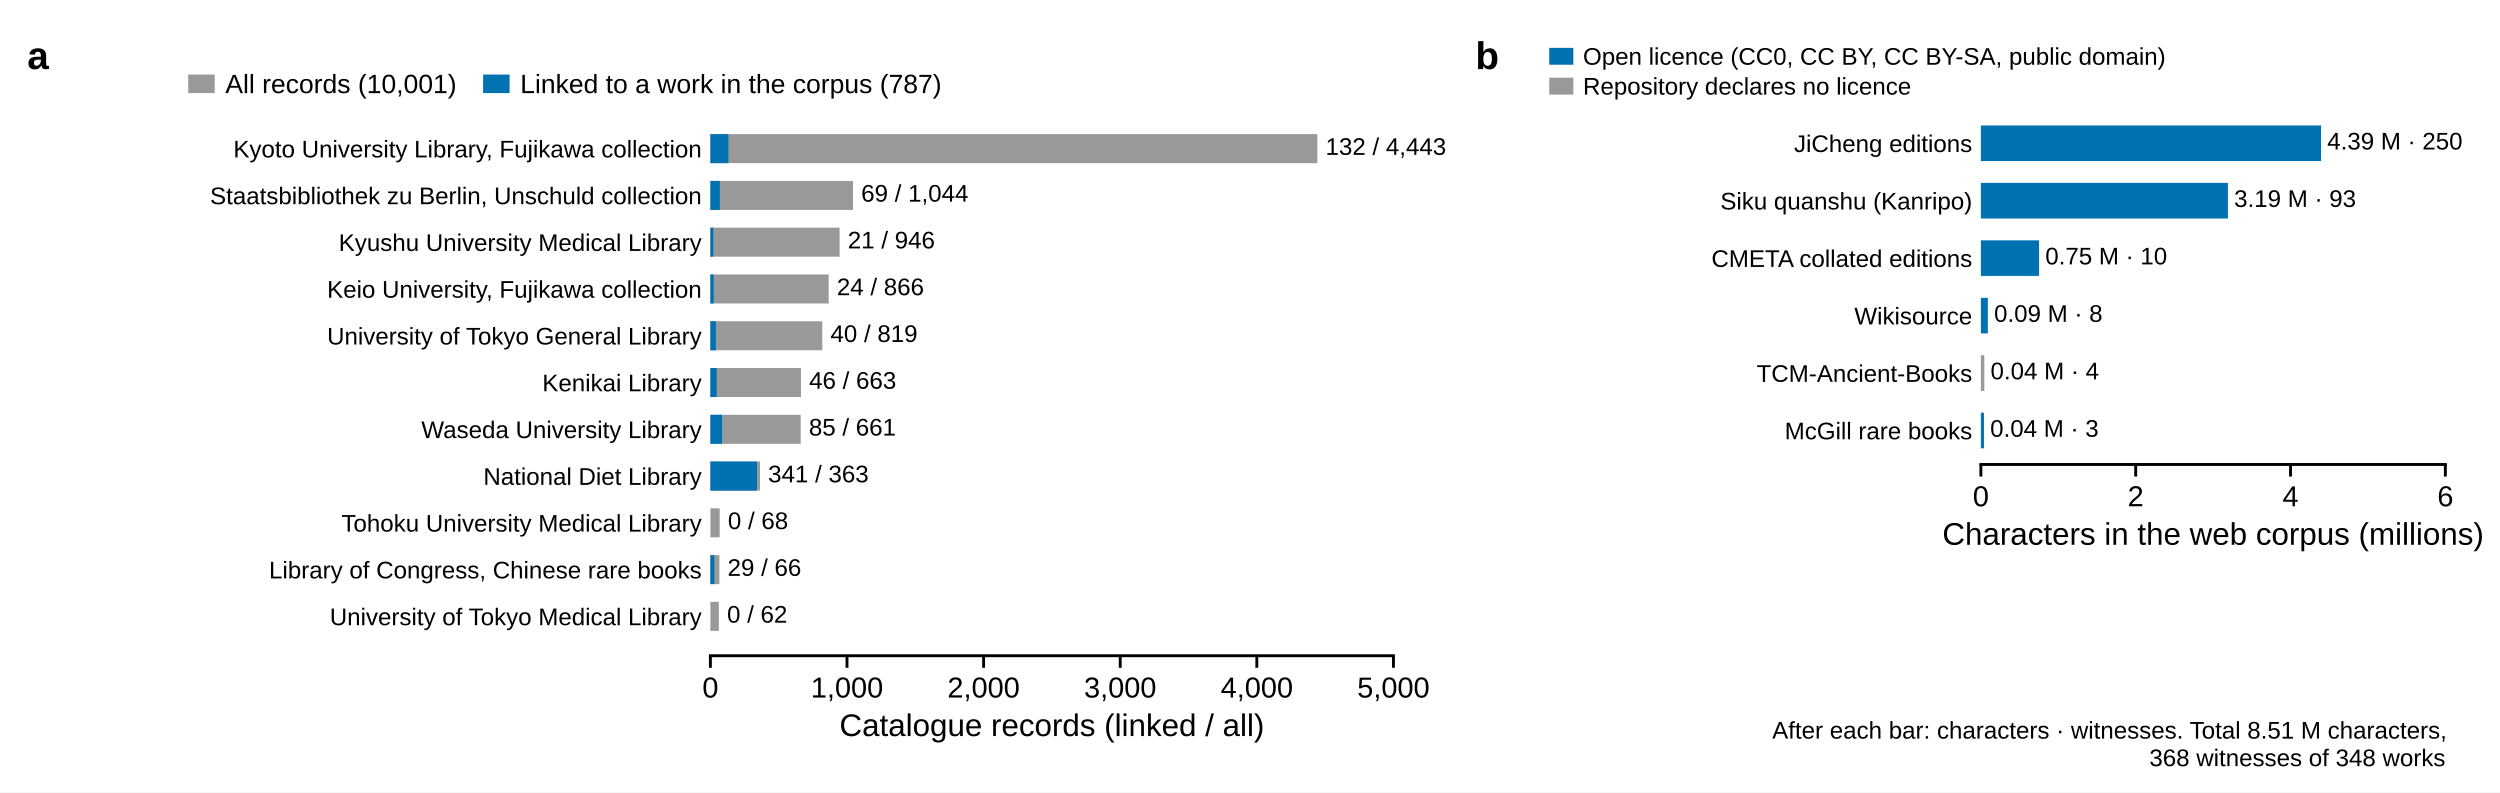
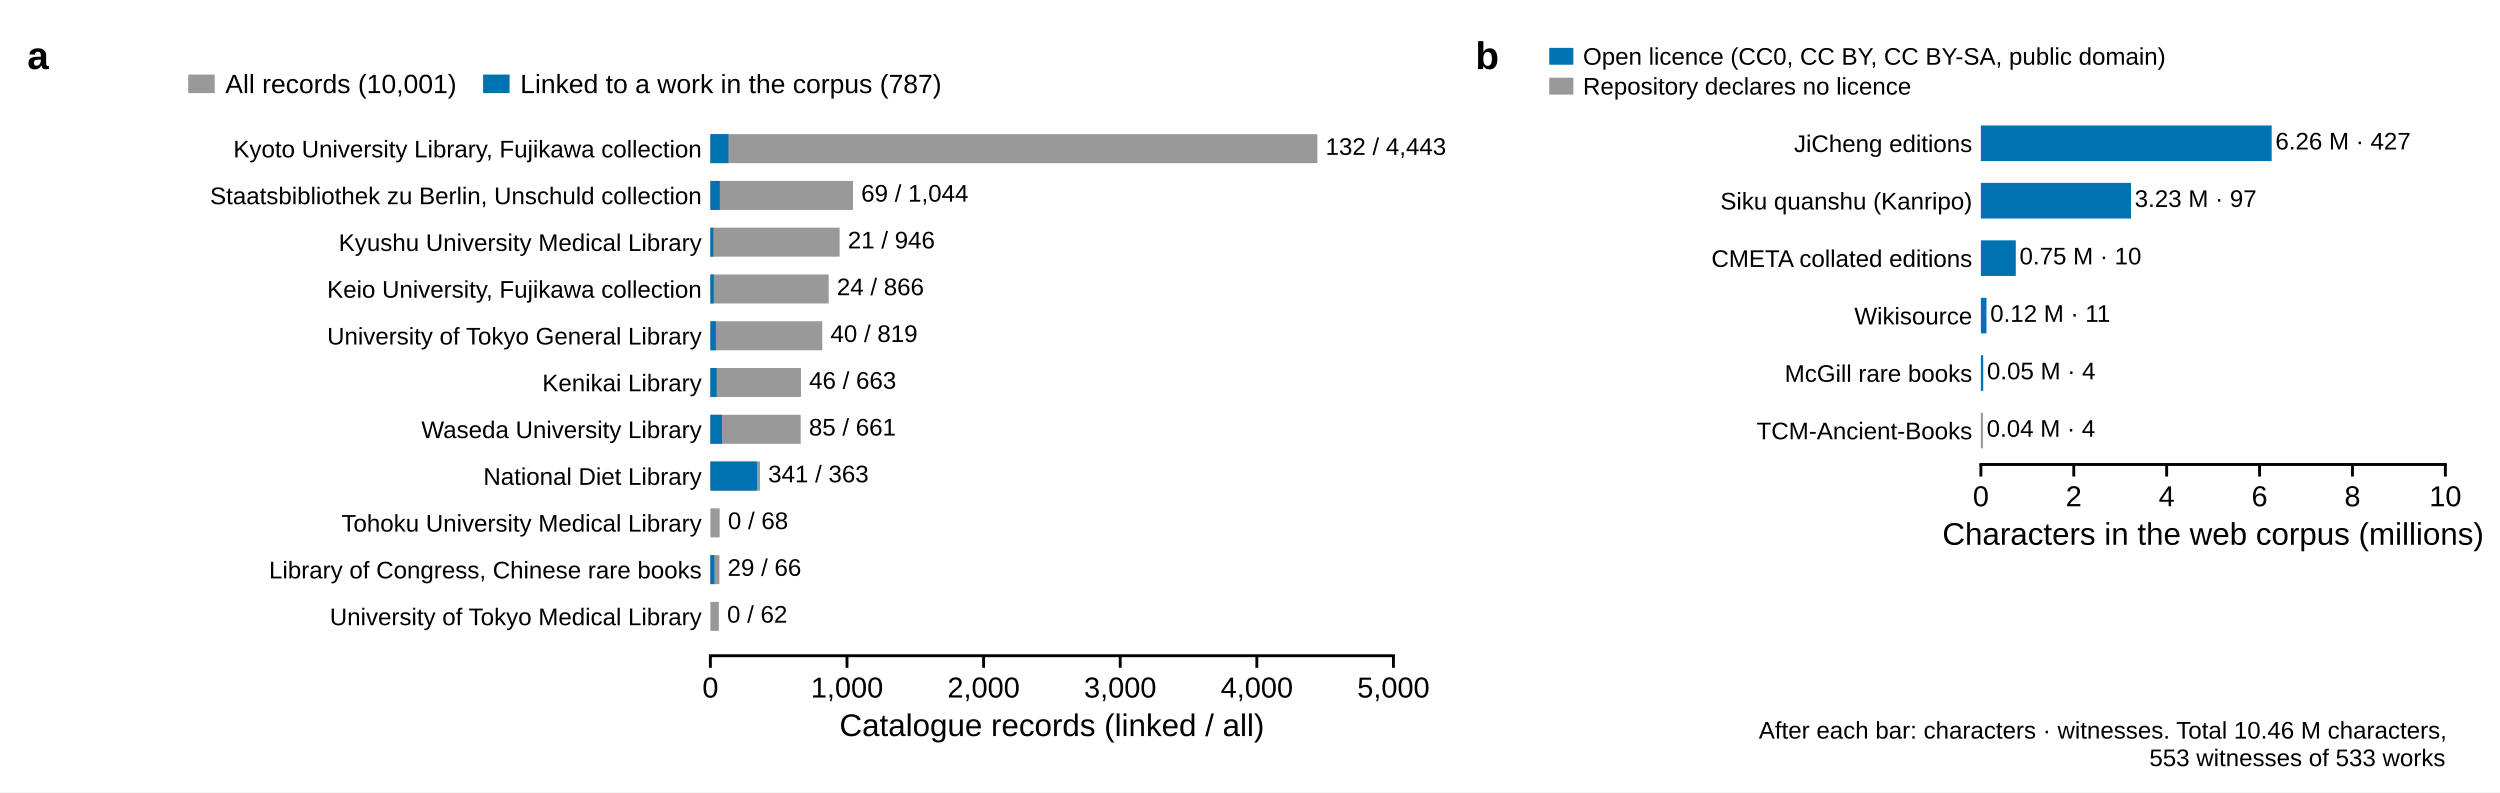
<svg xmlns="http://www.w3.org/2000/svg" xmlns:xlink="http://www.w3.org/1999/xlink" width="518.74pt" height="164.409pt" viewBox="0 0 518.74 164.409" version="1.1">
  <defs>
    <style type="text/css">*{stroke-linejoin: round; stroke-linecap: butt}</style>
  </defs>
  <g id="figure_1">
    <g id="patch_1">
      <path d="M 0 164.409  L 518.74 164.409  L 518.74 0  L 0 0  z " style="fill: #ffffff" />
    </g>
    <g id="axes_1">
      <g id="patch_2">
        <path d="M 147.402 136.063  L 289.134 136.063  L 289.134 22.677  L 147.402 22.677  z " style="fill: #ffffff" />
      </g>
      <g id="patch_3">
-         <path d="M 147.402 33.849  L 273.345 33.849  L 273.345 27.831  L 147.402 27.831  z " clip-path="url(#pdf8f054f21)" style="fill: #999999" />
+         <path d="M 147.402 33.849  L 273.345 33.849  L 273.345 27.831  L 147.402 27.831  z " clip-path="url(#pfe25444085)" style="fill: #999999" />
      </g>
      <g id="patch_4">
-         <path d="M 147.402 33.849  L 151.143 33.849  L 151.143 27.831  L 147.402 27.831  z " clip-path="url(#pdf8f054f21)" style="fill: #0072b2" />
+         <path d="M 147.402 33.849  L 151.143 33.849  L 151.143 27.831  L 147.402 27.831  z " clip-path="url(#pfe25444085)" style="fill: #0072b2" />
      </g>
      <g id="patch_5">
-         <path d="M 147.402 43.555  L 176.995 43.555  L 176.995 37.537  L 147.402 37.537  z " clip-path="url(#pdf8f054f21)" style="fill: #999999" />
+         <path d="M 147.402 43.555  L 176.995 43.555  L 176.995 37.537  L 147.402 37.537  z " clip-path="url(#pfe25444085)" style="fill: #999999" />
      </g>
      <g id="patch_6">
-         <path d="M 147.402 43.555  L 149.357 43.555  L 149.357 37.537  L 147.402 37.537  z " clip-path="url(#pdf8f054f21)" style="fill: #0072b2" />
+         <path d="M 147.402 43.555  L 149.357 43.555  L 149.357 37.537  L 147.402 37.537  z " clip-path="url(#pfe25444085)" style="fill: #0072b2" />
      </g>
      <g id="patch_7">
-         <path d="M 147.402 53.261  L 174.217 53.261  L 174.217 47.243  L 147.402 47.243  z " clip-path="url(#pdf8f054f21)" style="fill: #999999" />
+         <path d="M 147.402 53.261  L 174.217 53.261  L 174.217 47.243  L 147.402 47.243  z " clip-path="url(#pfe25444085)" style="fill: #999999" />
      </g>
      <g id="patch_8">
-         <path d="M 147.402 53.261  L 147.997 53.261  L 147.997 47.243  L 147.402 47.243  z " clip-path="url(#pdf8f054f21)" style="fill: #0072b2" />
+         <path d="M 147.402 53.261  L 147.997 53.261  L 147.997 47.243  L 147.402 47.243  z " clip-path="url(#pfe25444085)" style="fill: #0072b2" />
      </g>
      <g id="patch_9">
-         <path d="M 147.402 62.967  L 171.95 62.967  L 171.95 56.949  L 147.402 56.949  z " clip-path="url(#pdf8f054f21)" style="fill: #999999" />
+         <path d="M 147.402 62.967  L 171.95 62.967  L 171.95 56.949  L 147.402 56.949  z " clip-path="url(#pfe25444085)" style="fill: #999999" />
      </g>
      <g id="patch_10">
-         <path d="M 147.402 62.967  L 148.082 62.967  L 148.082 56.949  L 147.402 56.949  z " clip-path="url(#pdf8f054f21)" style="fill: #0072b2" />
+         <path d="M 147.402 62.967  L 148.082 62.967  L 148.082 56.949  L 147.402 56.949  z " clip-path="url(#pfe25444085)" style="fill: #0072b2" />
      </g>
      <g id="patch_11">
-         <path d="M 147.402 72.673  L 170.617 72.673  L 170.617 66.655  L 147.402 66.655  z " clip-path="url(#pdf8f054f21)" style="fill: #999999" />
+         <path d="M 147.402 72.673  L 170.617 72.673  L 170.617 66.655  L 147.402 66.655  z " clip-path="url(#pfe25444085)" style="fill: #999999" />
      </g>
      <g id="patch_12">
-         <path d="M 147.402 72.673  L 148.535 72.673  L 148.535 66.655  L 147.402 66.655  z " clip-path="url(#pdf8f054f21)" style="fill: #0072b2" />
+         <path d="M 147.402 72.673  L 148.535 72.673  L 148.535 66.655  L 147.402 66.655  z " clip-path="url(#pfe25444085)" style="fill: #0072b2" />
      </g>
      <g id="patch_13">
-         <path d="M 147.402 82.379  L 166.195 82.379  L 166.195 76.361  L 147.402 76.361  z " clip-path="url(#pdf8f054f21)" style="fill: #999999" />
+         <path d="M 147.402 82.379  L 166.195 82.379  L 166.195 76.361  L 147.402 76.361  z " clip-path="url(#pfe25444085)" style="fill: #999999" />
      </g>
      <g id="patch_14">
-         <path d="M 147.402 82.379  L 148.706 82.379  L 148.706 76.361  L 147.402 76.361  z " clip-path="url(#pdf8f054f21)" style="fill: #0072b2" />
+         <path d="M 147.402 82.379  L 148.706 82.379  L 148.706 76.361  L 147.402 76.361  z " clip-path="url(#pfe25444085)" style="fill: #0072b2" />
      </g>
      <g id="patch_15">
-         <path d="M 147.402 92.085  L 166.139 92.085  L 166.139 86.067  L 147.402 86.067  z " clip-path="url(#pdf8f054f21)" style="fill: #999999" />
+         <path d="M 147.402 92.085  L 166.139 92.085  L 166.139 86.067  L 147.402 86.067  z " clip-path="url(#pfe25444085)" style="fill: #999999" />
      </g>
      <g id="patch_16">
-         <path d="M 147.402 92.085  L 149.811 92.085  L 149.811 86.067  L 147.402 86.067  z " clip-path="url(#pdf8f054f21)" style="fill: #0072b2" />
+         <path d="M 147.402 92.085  L 149.811 92.085  L 149.811 86.067  L 147.402 86.067  z " clip-path="url(#pfe25444085)" style="fill: #0072b2" />
      </g>
      <g id="patch_17">
-         <path d="M 147.402 101.791  L 157.691 101.791  L 157.691 95.773  L 147.402 95.773  z " clip-path="url(#pdf8f054f21)" style="fill: #999999" />
+         <path d="M 147.402 101.791  L 157.691 101.791  L 157.691 95.773  L 147.402 95.773  z " clip-path="url(#pfe25444085)" style="fill: #999999" />
      </g>
      <g id="patch_18">
-         <path d="M 147.402 101.791  L 157.068 101.791  L 157.068 95.773  L 147.402 95.773  z " clip-path="url(#pdf8f054f21)" style="fill: #0072b2" />
+         <path d="M 147.402 101.791  L 157.068 101.791  L 157.068 95.773  L 147.402 95.773  z " clip-path="url(#pfe25444085)" style="fill: #0072b2" />
      </g>
      <g id="patch_19">
-         <path d="M 147.402 111.497  L 149.329 111.497  L 149.329 105.479  L 147.402 105.479  z " clip-path="url(#pdf8f054f21)" style="fill: #999999" />
+         <path d="M 147.402 111.497  L 149.329 111.497  L 149.329 105.479  L 147.402 105.479  z " clip-path="url(#pfe25444085)" style="fill: #999999" />
      </g>
      <g id="patch_20">
-         <path d="M 147.402 121.203  L 149.272 121.203  L 149.272 115.185  L 147.402 115.185  z " clip-path="url(#pdf8f054f21)" style="fill: #999999" />
+         <path d="M 147.402 121.203  L 149.272 121.203  L 149.272 115.185  L 147.402 115.185  z " clip-path="url(#pfe25444085)" style="fill: #999999" />
      </g>
      <g id="patch_21">
-         <path d="M 147.402 121.203  L 148.224 121.203  L 148.224 115.185  L 147.402 115.185  z " clip-path="url(#pdf8f054f21)" style="fill: #0072b2" />
+         <path d="M 147.402 121.203  L 148.224 121.203  L 148.224 115.185  L 147.402 115.185  z " clip-path="url(#pfe25444085)" style="fill: #0072b2" />
      </g>
      <g id="patch_22">
-         <path d="M 147.402 130.909  L 149.159 130.909  L 149.159 124.891  L 147.402 124.891  z " clip-path="url(#pdf8f054f21)" style="fill: #999999" />
+         <path d="M 147.402 130.909  L 149.159 130.909  L 149.159 124.891  L 147.402 124.891  z " clip-path="url(#pfe25444085)" style="fill: #999999" />
      </g>
      <g id="matplotlib.axis_1">
        <g id="xtick_1">
          <g id="line2d_1">
            <defs>
-               <path id="m5da6433d99" d="M 0 0  L 0 2.5  " style="stroke: #000000; stroke-width: 0.6" />
+               <path id="ma251b8a646" d="M 0 0  L 0 2.5  " style="stroke: #000000; stroke-width: 0.6" />
            </defs>
            <g>
-               <use xlink:href="#m5da6433d99" x="147.402" y="136.063" style="stroke: #000000; stroke-width: 0.6" />
+               <use xlink:href="#ma251b8a646" x="147.402" y="136.063" style="stroke: #000000; stroke-width: 0.6" />
            </g>
          </g>
          <g id="text_1">
            <text style="font-size: 6px; font-family: 'Arial', 'Noto Sans CJK SC'; text-anchor: middle" x="147.402" y="144.731" transform="rotate(-0 147.4016 144.7312)">0</text>
          </g>
        </g>
        <g id="xtick_2">
          <g id="line2d_2">
            <g>
-               <use xlink:href="#m5da6433d99" x="175.748" y="136.063" style="stroke: #000000; stroke-width: 0.6" />
+               <use xlink:href="#ma251b8a646" x="175.748" y="136.063" style="stroke: #000000; stroke-width: 0.6" />
            </g>
          </g>
          <g id="text_2">
            <text style="font-size: 6px; font-family: 'Arial', 'Noto Sans CJK SC'; text-anchor: middle" x="175.748" y="144.731" transform="rotate(-0 175.748 144.7312)">1,000</text>
          </g>
        </g>
        <g id="xtick_3">
          <g id="line2d_3">
            <g>
-               <use xlink:href="#m5da6433d99" x="204.094" y="136.063" style="stroke: #000000; stroke-width: 0.6" />
+               <use xlink:href="#ma251b8a646" x="204.094" y="136.063" style="stroke: #000000; stroke-width: 0.6" />
            </g>
          </g>
          <g id="text_3">
            <text style="font-size: 6px; font-family: 'Arial', 'Noto Sans CJK SC'; text-anchor: middle" x="204.094" y="144.731" transform="rotate(-0 204.0945 144.7312)">2,000</text>
          </g>
        </g>
        <g id="xtick_4">
          <g id="line2d_4">
            <g>
-               <use xlink:href="#m5da6433d99" x="232.441" y="136.063" style="stroke: #000000; stroke-width: 0.6" />
+               <use xlink:href="#ma251b8a646" x="232.441" y="136.063" style="stroke: #000000; stroke-width: 0.6" />
            </g>
          </g>
          <g id="text_4">
            <text style="font-size: 6px; font-family: 'Arial', 'Noto Sans CJK SC'; text-anchor: middle" x="232.441" y="144.731" transform="rotate(-0 232.4409 144.7312)">3,000</text>
          </g>
        </g>
        <g id="xtick_5">
          <g id="line2d_5">
            <g>
-               <use xlink:href="#m5da6433d99" x="260.787" y="136.063" style="stroke: #000000; stroke-width: 0.6" />
+               <use xlink:href="#ma251b8a646" x="260.787" y="136.063" style="stroke: #000000; stroke-width: 0.6" />
            </g>
          </g>
          <g id="text_5">
            <text style="font-size: 6px; font-family: 'Arial', 'Noto Sans CJK SC'; text-anchor: middle" x="260.787" y="144.731" transform="rotate(-0 260.7874 144.7312)">4,000</text>
          </g>
        </g>
        <g id="xtick_6">
          <g id="line2d_6">
            <g>
-               <use xlink:href="#m5da6433d99" x="289.134" y="136.063" style="stroke: #000000; stroke-width: 0.6" />
+               <use xlink:href="#ma251b8a646" x="289.134" y="136.063" style="stroke: #000000; stroke-width: 0.6" />
            </g>
          </g>
          <g id="text_6">
            <text style="font-size: 6px; font-family: 'Arial', 'Noto Sans CJK SC'; text-anchor: middle" x="289.134" y="144.731" transform="rotate(-0 289.1339 144.7312)">5,000</text>
          </g>
        </g>
        <g id="text_7">
          <text style="font-size: 6.5px; font-family: 'Arial', 'Noto Sans CJK SC'; text-anchor: middle" x="218.268" y="152.726" transform="rotate(-0 218.2677 152.726)">Catalogue records (linked / all)</text>
        </g>
      </g>
      <g id="matplotlib.axis_2">
        <g id="ytick_1">
          <g id="line2d_7" />
          <g id="text_8">
            <text style="font-size: 5px; font-family: 'Arial', 'Noto Sans CJK SC'; text-anchor: end" x="145.602" y="32.66" transform="rotate(-0 145.6016 32.66)">Kyoto University Library, Fujikawa collection</text>
          </g>
        </g>
        <g id="ytick_2">
          <g id="line2d_8" />
          <g id="text_9">
            <text style="font-size: 5px; font-family: 'Arial', 'Noto Sans CJK SC'; text-anchor: end" x="145.602" y="42.366" transform="rotate(-0 145.6016 42.36603)">Staatsbibliothek zu Berlin, Unschuld collection</text>
          </g>
        </g>
        <g id="ytick_3">
          <g id="line2d_9" />
          <g id="text_10">
            <text style="font-size: 5px; font-family: 'Arial', 'Noto Sans CJK SC'; text-anchor: end" x="145.602" y="52.072" transform="rotate(-0 145.6016 52.07206)">Kyushu University Medical Library</text>
          </g>
        </g>
        <g id="ytick_4">
          <g id="line2d_10" />
          <g id="text_11">
            <text style="font-size: 5px; font-family: 'Arial', 'Noto Sans CJK SC'; text-anchor: end" x="145.602" y="61.778" transform="rotate(-0 145.6016 61.77809)">Keio University, Fujikawa collection</text>
          </g>
        </g>
        <g id="ytick_5">
          <g id="line2d_11" />
          <g id="text_12">
            <text style="font-size: 5px; font-family: 'Arial', 'Noto Sans CJK SC'; text-anchor: end" x="145.602" y="71.484" transform="rotate(-0 145.6016 71.48412)">University of Tokyo General Library</text>
          </g>
        </g>
        <g id="ytick_6">
          <g id="line2d_12" />
          <g id="text_13">
            <text style="font-size: 5px; font-family: 'Arial', 'Noto Sans CJK SC'; text-anchor: end" x="145.602" y="81.19" transform="rotate(-0 145.6016 81.19015)">Kenikai Library</text>
          </g>
        </g>
        <g id="ytick_7">
          <g id="line2d_13" />
          <g id="text_14">
            <text style="font-size: 5px; font-family: 'Arial', 'Noto Sans CJK SC'; text-anchor: end" x="145.602" y="90.896" transform="rotate(-0 145.6016 90.89618)">Waseda University Library</text>
          </g>
        </g>
        <g id="ytick_8">
          <g id="line2d_14" />
          <g id="text_15">
            <text style="font-size: 5px; font-family: 'Arial', 'Noto Sans CJK SC'; text-anchor: end" x="145.602" y="100.602" transform="rotate(-0 145.6016 100.6022)">National Diet Library</text>
          </g>
        </g>
        <g id="ytick_9">
          <g id="line2d_15" />
          <g id="text_16">
            <text style="font-size: 5px; font-family: 'Arial', 'Noto Sans CJK SC'; text-anchor: end" x="145.602" y="110.308" transform="rotate(-0 145.6016 110.3082)">Tohoku University Medical Library</text>
          </g>
        </g>
        <g id="ytick_10">
          <g id="line2d_16" />
          <g id="text_17">
            <text style="font-size: 5px; font-family: 'Arial', 'Noto Sans CJK SC'; text-anchor: end" x="145.602" y="120.014" transform="rotate(-0 145.6016 120.0143)">Library of Congress, Chinese rare books</text>
          </g>
        </g>
        <g id="ytick_11">
          <g id="line2d_17" />
          <g id="text_18">
            <text style="font-size: 5px; font-family: 'Arial', 'Noto Sans CJK SC'; text-anchor: end" x="145.602" y="129.72" transform="rotate(-0 145.6016 129.7203)">University of Tokyo Medical Library</text>
          </g>
        </g>
      </g>
      <g id="patch_23">
        <path d="M 147.402 136.063  L 289.134 136.063  " style="fill: none; stroke: #000000; stroke-width: 0.6; stroke-linejoin: miter; stroke-linecap: square" />
      </g>
      <g id="text_19">
        <text style="font-size: 5px; font-family: 'Arial', 'Noto Sans CJK SC'; text-anchor: start" x="275.046" y="32.134" transform="rotate(-0 275.0457 32.13388)">132 / 4,443</text>
      </g>
      <g id="text_20">
        <text style="font-size: 5px; font-family: 'Arial', 'Noto Sans CJK SC'; text-anchor: start" x="178.696" y="41.84" transform="rotate(-0 178.6961 41.83991)">69 / 1,044</text>
      </g>
      <g id="text_21">
        <text style="font-size: 5px; font-family: 'Arial', 'Noto Sans CJK SC'; text-anchor: start" x="175.918" y="51.546" transform="rotate(-0 175.9181 51.54594)">21 / 946</text>
      </g>
      <g id="text_22">
        <text style="font-size: 5px; font-family: 'Arial', 'Noto Sans CJK SC'; text-anchor: start" x="173.65" y="61.252" transform="rotate(-0 173.6504 61.25197)">24 / 866</text>
      </g>
      <g id="text_23">
        <text style="font-size: 5px; font-family: 'Arial', 'Noto Sans CJK SC'; text-anchor: start" x="172.318" y="70.958" transform="rotate(-0 172.3181 70.95799)">40 / 819</text>
      </g>
      <g id="text_24">
        <text style="font-size: 5px; font-family: 'Arial', 'Noto Sans CJK SC'; text-anchor: start" x="167.896" y="80.664" transform="rotate(-0 167.8961 80.66402)">46 / 663</text>
      </g>
      <g id="text_25">
        <text style="font-size: 5px; font-family: 'Arial', 'Noto Sans CJK SC'; text-anchor: start" x="167.839" y="90.37" transform="rotate(-0 167.8394 90.37005)">85 / 661</text>
      </g>
      <g id="text_26">
        <text style="font-size: 5px; font-family: 'Arial', 'Noto Sans CJK SC'; text-anchor: start" x="159.392" y="100.076" transform="rotate(-0 159.3921 100.0761)">341 / 363</text>
      </g>
      <g id="text_27">
        <text style="font-size: 5px; font-family: 'Arial', 'Noto Sans CJK SC'; text-anchor: start" x="151.03" y="109.782" transform="rotate(-0 151.0299 109.7821)">0 / 68</text>
      </g>
      <g id="text_28">
        <text style="font-size: 5px; font-family: 'Arial', 'Noto Sans CJK SC'; text-anchor: start" x="150.973" y="119.488" transform="rotate(-0 150.9732 119.4881)">29 / 66</text>
      </g>
      <g id="text_29">
        <text style="font-size: 5px; font-family: 'Arial', 'Noto Sans CJK SC'; text-anchor: start" x="150.86" y="129.194" transform="rotate(-0 150.8598 129.1942)">0 / 62</text>
      </g>
      <g id="legend_1">
        <g id="patch_24">
          <path d="M 39.05 19.32  L 44.55 19.32  L 44.55 15.47  L 39.05 15.47  z " style="fill: #999999" />
        </g>
        <g id="text_30">
          <text style="font-size: 5.5px; font-family: 'Arial', 'Noto Sans CJK SC'; text-anchor: start" x="46.75" y="19.32" transform="rotate(-0 46.75039 19.31959)">All records (10,001)</text>
        </g>
        <g id="patch_25">
          <path d="M 100.24 19.32  L 105.74 19.32  L 105.74 15.47  L 100.24 15.47  z " style="fill: #0072b2" />
        </g>
        <g id="text_31">
          <text style="font-size: 5.5px; font-family: 'Arial', 'Noto Sans CJK SC'; text-anchor: start" x="107.94" y="19.32" transform="rotate(-0 107.9405 19.31959)">Linked to a work in the corpus (787)</text>
        </g>
      </g>
    </g>
    <g id="axes_2">
      <g id="patch_26">
        <path d="M 411.024 96.378  L 507.402 96.378  L 507.402 22.677  L 411.024 22.677  z " style="fill: #ffffff" />
      </g>
      <g id="patch_27">
-         <path d="M 411.024 33.419  L 481.608 33.419  L 481.608 26.027  L 411.024 26.027  z " clip-path="url(#p75cb903045)" style="fill: #0072b2" />
+         <path d="M 411.024 33.419  L 471.364 33.419  L 471.364 26.027  L 411.024 26.027  z " clip-path="url(#p79077ca5e7)" style="fill: #0072b2" />
      </g>
      <g id="patch_28">
-         <path d="M 411.024 45.341  L 462.287 45.341  L 462.287 37.949  L 411.024 37.949  z " clip-path="url(#p75cb903045)" style="fill: #0072b2" />
+         <path d="M 411.024 45.341  L 442.173 45.341  L 442.173 37.949  L 411.024 37.949  z " clip-path="url(#p79077ca5e7)" style="fill: #0072b2" />
      </g>
      <g id="patch_29">
-         <path d="M 411.024 57.262  L 423.101 57.262  L 423.101 49.871  L 411.024 49.871  z " clip-path="url(#p75cb903045)" style="fill: #0072b2" />
+         <path d="M 411.024 57.262  L 418.27 57.262  L 418.27 49.871  L 411.024 49.871  z " clip-path="url(#p79077ca5e7)" style="fill: #0072b2" />
      </g>
      <g id="patch_30">
-         <path d="M 411.024 69.184  L 412.473 69.184  L 412.473 61.793  L 411.024 61.793  z " clip-path="url(#p75cb903045)" style="fill: #0072b2" />
+         <path d="M 411.024 69.184  L 412.187 69.184  L 412.187 61.793  L 411.024 61.793  z " clip-path="url(#p79077ca5e7)" style="fill: #0072b2" />
      </g>
      <g id="patch_31">
-         <path d="M 411.024 81.106  L 411.737 81.106  L 411.737 73.715  L 411.024 73.715  z " clip-path="url(#p75cb903045)" style="fill: #999999" />
+         <path d="M 411.024 81.106  L 411.51 81.106  L 411.51 73.715  L 411.024 73.715  z " clip-path="url(#p79077ca5e7)" style="fill: #0072b2" />
      </g>
      <g id="patch_32">
-         <path d="M 411.024 93.028  L 411.665 93.028  L 411.665 85.636  L 411.024 85.636  z " clip-path="url(#p75cb903045)" style="fill: #0072b2" />
+         <path d="M 411.024 93.028  L 411.452 93.028  L 411.452 85.636  L 411.024 85.636  z " clip-path="url(#p79077ca5e7)" style="fill: #999999" />
      </g>
      <g id="matplotlib.axis_3">
        <g id="xtick_7">
          <g id="line2d_18">
            <g>
-               <use xlink:href="#m5da6433d99" x="411.024" y="96.378" style="stroke: #000000; stroke-width: 0.6" />
+               <use xlink:href="#ma251b8a646" x="411.024" y="96.378" style="stroke: #000000; stroke-width: 0.6" />
            </g>
          </g>
          <g id="text_32">
            <text style="font-size: 6px; font-family: 'Arial', 'Noto Sans CJK SC'; text-anchor: middle" x="411.024" y="105.046" transform="rotate(-0 411.0236 105.0461)">0</text>
          </g>
        </g>
        <g id="xtick_8">
          <g id="line2d_19">
            <g>
-               <use xlink:href="#m5da6433d99" x="443.15" y="96.378" style="stroke: #000000; stroke-width: 0.6" />
+               <use xlink:href="#ma251b8a646" x="430.299" y="96.378" style="stroke: #000000; stroke-width: 0.6" />
            </g>
          </g>
          <g id="text_33">
-             <text style="font-size: 6px; font-family: 'Arial', 'Noto Sans CJK SC'; text-anchor: middle" x="443.15" y="105.046" transform="rotate(-0 443.1496 105.0461)">2</text>
+             <text style="font-size: 6px; font-family: 'Arial', 'Noto Sans CJK SC'; text-anchor: middle" x="430.299" y="105.046" transform="rotate(-0 430.2992 105.0461)">2</text>
          </g>
        </g>
        <g id="xtick_9">
          <g id="line2d_20">
            <g>
-               <use xlink:href="#m5da6433d99" x="475.276" y="96.378" style="stroke: #000000; stroke-width: 0.6" />
+               <use xlink:href="#ma251b8a646" x="449.575" y="96.378" style="stroke: #000000; stroke-width: 0.6" />
            </g>
          </g>
          <g id="text_34">
-             <text style="font-size: 6px; font-family: 'Arial', 'Noto Sans CJK SC'; text-anchor: middle" x="475.276" y="105.046" transform="rotate(-0 475.2756 105.0461)">4</text>
+             <text style="font-size: 6px; font-family: 'Arial', 'Noto Sans CJK SC'; text-anchor: middle" x="449.575" y="105.046" transform="rotate(-0 449.5748 105.0461)">4</text>
          </g>
        </g>
        <g id="xtick_10">
          <g id="line2d_21">
            <g>
-               <use xlink:href="#m5da6433d99" x="507.402" y="96.378" style="stroke: #000000; stroke-width: 0.6" />
+               <use xlink:href="#ma251b8a646" x="468.85" y="96.378" style="stroke: #000000; stroke-width: 0.6" />
            </g>
          </g>
          <g id="text_35">
-             <text style="font-size: 6px; font-family: 'Arial', 'Noto Sans CJK SC'; text-anchor: middle" x="507.402" y="105.046" transform="rotate(-0 507.4016 105.0461)">6</text>
-           </g>
-         </g>
-         <g id="text_36">
+             <text style="font-size: 6px; font-family: 'Arial', 'Noto Sans CJK SC'; text-anchor: middle" x="468.85" y="105.046" transform="rotate(-0 468.8504 105.0461)">6</text>
+           </g>
+         </g>
+         <g id="xtick_11">
+           <g id="line2d_22">
+             <g>
+               <use xlink:href="#ma251b8a646" x="488.126" y="96.378" style="stroke: #000000; stroke-width: 0.6" />
+             </g>
+           </g>
+           <g id="text_36">
+             <text style="font-size: 6px; font-family: 'Arial', 'Noto Sans CJK SC'; text-anchor: middle" x="488.126" y="105.046" transform="rotate(-0 488.126 105.0461)">8</text>
+           </g>
+         </g>
+         <g id="xtick_12">
+           <g id="line2d_23">
+             <g>
+               <use xlink:href="#ma251b8a646" x="507.402" y="96.378" style="stroke: #000000; stroke-width: 0.6" />
+             </g>
+           </g>
+           <g id="text_37">
+             <text style="font-size: 6px; font-family: 'Arial', 'Noto Sans CJK SC'; text-anchor: middle" x="507.402" y="105.046" transform="rotate(-0 507.4016 105.0461)">10</text>
+           </g>
+         </g>
+         <g id="text_38">
          <text style="font-size: 6.5px; font-family: 'Arial', 'Noto Sans CJK SC'; text-anchor: middle" x="459.213" y="113.041" transform="rotate(-0 459.2126 113.041)">Characters in the web corpus (millions)</text>
        </g>
      </g>
      <g id="matplotlib.axis_4">
        <g id="ytick_12">
-           <g id="line2d_22" />
-           <g id="text_37">
-             <text style="font-size: 5px; font-family: 'Arial', 'Noto Sans CJK SC'; text-anchor: end" x="409.224" y="31.543" transform="rotate(-0 409.2236 31.54304)">JiCheng editions</text>
-           </g>
-         </g>
-         <g id="ytick_13">
-           <g id="line2d_23" />
-           <g id="text_38">
-             <text style="font-size: 5px; font-family: 'Arial', 'Noto Sans CJK SC'; text-anchor: end" x="409.224" y="43.465" transform="rotate(-0 409.2236 43.46487)">Siku quanshu (Kanripo)</text>
-           </g>
-         </g>
-         <g id="ytick_14">
          <g id="line2d_24" />
          <g id="text_39">
-             <text style="font-size: 5px; font-family: 'Arial', 'Noto Sans CJK SC'; text-anchor: end" x="409.224" y="55.387" transform="rotate(-0 409.2236 55.38671)">CMETA collated editions</text>
-           </g>
-         </g>
-         <g id="ytick_15">
+             <text style="font-size: 5px; font-family: 'Arial', 'Noto Sans CJK SC'; text-anchor: end" x="409.224" y="31.543" transform="rotate(-0 409.2236 31.54304)">JiCheng editions</text>
+           </g>
+         </g>
+         <g id="ytick_13">
          <g id="line2d_25" />
          <g id="text_40">
-             <text style="font-size: 5px; font-family: 'Arial', 'Noto Sans CJK SC'; text-anchor: end" x="409.224" y="67.309" transform="rotate(-0 409.2236 67.30854)">Wikisource</text>
-           </g>
-         </g>
-         <g id="ytick_16">
+             <text style="font-size: 5px; font-family: 'Arial', 'Noto Sans CJK SC'; text-anchor: end" x="409.224" y="43.465" transform="rotate(-0 409.2236 43.46487)">Siku quanshu (Kanripo)</text>
+           </g>
+         </g>
+         <g id="ytick_14">
          <g id="line2d_26" />
          <g id="text_41">
-             <text style="font-size: 5px; font-family: 'Arial', 'Noto Sans CJK SC'; text-anchor: end" x="409.224" y="79.23" transform="rotate(-0 409.2236 79.23038)">TCM-Ancient-Books</text>
-           </g>
-         </g>
-         <g id="ytick_17">
+             <text style="font-size: 5px; font-family: 'Arial', 'Noto Sans CJK SC'; text-anchor: end" x="409.224" y="55.387" transform="rotate(-0 409.2236 55.38671)">CMETA collated editions</text>
+           </g>
+         </g>
+         <g id="ytick_15">
          <g id="line2d_27" />
          <g id="text_42">
-             <text style="font-size: 5px; font-family: 'Arial', 'Noto Sans CJK SC'; text-anchor: end" x="409.224" y="91.152" transform="rotate(-0 409.2236 91.15222)">McGill rare books</text>
+             <text style="font-size: 5px; font-family: 'Arial', 'Noto Sans CJK SC'; text-anchor: end" x="409.224" y="67.309" transform="rotate(-0 409.2236 67.30854)">Wikisource</text>
+           </g>
+         </g>
+         <g id="ytick_16">
+           <g id="line2d_28" />
+           <g id="text_43">
+             <text style="font-size: 5px; font-family: 'Arial', 'Noto Sans CJK SC'; text-anchor: end" x="409.224" y="79.23" transform="rotate(-0 409.2236 79.23038)">McGill rare books</text>
+           </g>
+         </g>
+         <g id="ytick_17">
+           <g id="line2d_29" />
+           <g id="text_44">
+             <text style="font-size: 5px; font-family: 'Arial', 'Noto Sans CJK SC'; text-anchor: end" x="409.224" y="91.152" transform="rotate(-0 409.2236 91.15222)">TCM-Ancient-Books</text>
          </g>
        </g>
      </g>
      <g id="patch_33">
        <path d="M 411.024 96.378  L 507.402 96.378  " style="fill: none; stroke: #000000; stroke-width: 0.6; stroke-linejoin: miter; stroke-linecap: square" />
      </g>
-       <g id="text_43">
-         <text style="font-size: 5px; font-family: 'Arial', 'Noto Sans CJK SC'; text-anchor: start" x="482.893" y="31.017" transform="rotate(-0 482.8934 31.01692)">4.39 M · 250</text>
-       </g>
-       <g id="text_44">
-         <text style="font-size: 5px; font-family: 'Arial', 'Noto Sans CJK SC'; text-anchor: start" x="463.572" y="42.939" transform="rotate(-0 463.5721 42.93875)">3.19 M · 93</text>
-       </g>
      <g id="text_45">
-         <text style="font-size: 5px; font-family: 'Arial', 'Noto Sans CJK SC'; text-anchor: start" x="424.386" y="54.861" transform="rotate(-0 424.3863 54.86059)">0.75 M · 10</text>
+         <text style="font-size: 5px; font-family: 'Arial', 'Noto Sans CJK SC'; text-anchor: start" x="472.135" y="31.017" transform="rotate(-0 472.1352 31.01692)">6.26 M · 427</text>
      </g>
      <g id="text_46">
-         <text style="font-size: 5px; font-family: 'Arial', 'Noto Sans CJK SC'; text-anchor: start" x="413.758" y="66.782" transform="rotate(-0 413.7582 66.78242)">0.09 M · 8</text>
+         <text style="font-size: 5px; font-family: 'Arial', 'Noto Sans CJK SC'; text-anchor: start" x="442.944" y="42.939" transform="rotate(-0 442.944 42.93875)">3.23 M · 97</text>
      </g>
      <g id="text_47">
-         <text style="font-size: 5px; font-family: 'Arial', 'Noto Sans CJK SC'; text-anchor: start" x="413.022" y="78.704" transform="rotate(-0 413.0221 78.70426)">0.04 M · 4</text>
+         <text style="font-size: 5px; font-family: 'Arial', 'Noto Sans CJK SC'; text-anchor: start" x="419.041" y="54.861" transform="rotate(-0 419.0412 54.86059)">0.75 M · 10</text>
      </g>
      <g id="text_48">
-         <text style="font-size: 5px; font-family: 'Arial', 'Noto Sans CJK SC'; text-anchor: start" x="412.95" y="90.626" transform="rotate(-0 412.9503 90.62609)">0.04 M · 3</text>
+         <text style="font-size: 5px; font-family: 'Arial', 'Noto Sans CJK SC'; text-anchor: start" x="412.958" y="66.782" transform="rotate(-0 412.9576 66.78242)">0.12 M · 11</text>
+       </g>
+       <g id="text_49">
+         <text style="font-size: 5px; font-family: 'Arial', 'Noto Sans CJK SC'; text-anchor: start" x="412.281" y="78.704" transform="rotate(-0 412.2814 78.70426)">0.05 M · 4</text>
+       </g>
+       <g id="text_50">
+         <text style="font-size: 5px; font-family: 'Arial', 'Noto Sans CJK SC'; text-anchor: start" x="412.223" y="90.626" transform="rotate(-0 412.2227 90.62609)">0.04 M · 4</text>
      </g>
      <g id="legend_2">
        <g id="patch_34">
          <path d="M 321.465 13.432  L 326.465 13.432  L 326.465 9.932  L 321.465 9.932  z " style="fill: #0072b2" />
        </g>
-         <g id="text_49">
+         <g id="text_51">
          <text style="font-size: 5px; font-family: 'Arial', 'Noto Sans CJK SC'; text-anchor: start" x="328.465" y="13.432" transform="rotate(-0 328.4646 13.43234)">Open licence (CC0, CC BY, CC BY-SA, public domain)</text>
        </g>
        <g id="patch_35">
          <path d="M 321.465 19.625  L 326.465 19.625  L 326.465 16.125  L 321.465 16.125  z " style="fill: #999999" />
        </g>
-         <g id="text_50">
+         <g id="text_52">
          <text style="font-size: 5px; font-family: 'Arial', 'Noto Sans CJK SC'; text-anchor: start" x="328.465" y="19.625" transform="rotate(-0 328.4646 19.62482)">Repository declares no licence</text>
        </g>
      </g>
    </g>
    <g id="panel-label">
      <text style="font-weight: 700; font-size: 8px; font-family: 'Arial', 'Noto Sans CJK SC'; text-anchor: start" x="5.669" y="14.328" transform="rotate(-0 5.669291 14.32816)">a</text>
    </g>
-     <g id="text_51">
-       <text style="font-size: 5px; font-family: 'Arial', 'Noto Sans CJK SC'" transform="translate(367.7188 153.2561)">After each bar: characters · witnesses. Total 8.51 M characters,</text>
-       <text style="font-size: 5px; font-family: 'Arial', 'Noto Sans CJK SC'" transform="translate(445.9844 158.9746)">368 witnesses of 348 works</text>
+     <g id="text_53">
+       <text style="font-size: 5px; font-family: 'Arial', 'Noto Sans CJK SC'" transform="translate(364.9383 153.2561)">After each bar: characters · witnesses. Total 10.46 M characters,</text>
+       <text style="font-size: 5px; font-family: 'Arial', 'Noto Sans CJK SC'" transform="translate(445.9844 158.9746)">553 witnesses of 533 works</text>
    </g>
    <g id="panel-label">
      <text style="font-weight: 700; font-size: 8px; font-family: 'Arial', 'Noto Sans CJK SC'; text-anchor: start" x="306.142" y="14.328" transform="rotate(-0 306.1417 14.32816)">b</text>
    </g>
  </g>
  <defs>
-     <clipPath id="pdf8f054f21">
+     <clipPath id="pfe25444085">
      <rect x="147.402" y="22.677" width="141.732" height="113.386" />
    </clipPath>
-     <clipPath id="p75cb903045">
+     <clipPath id="p79077ca5e7">
      <rect x="411.024" y="22.677" width="96.378" height="73.701" />
    </clipPath>
  </defs>
</svg>
